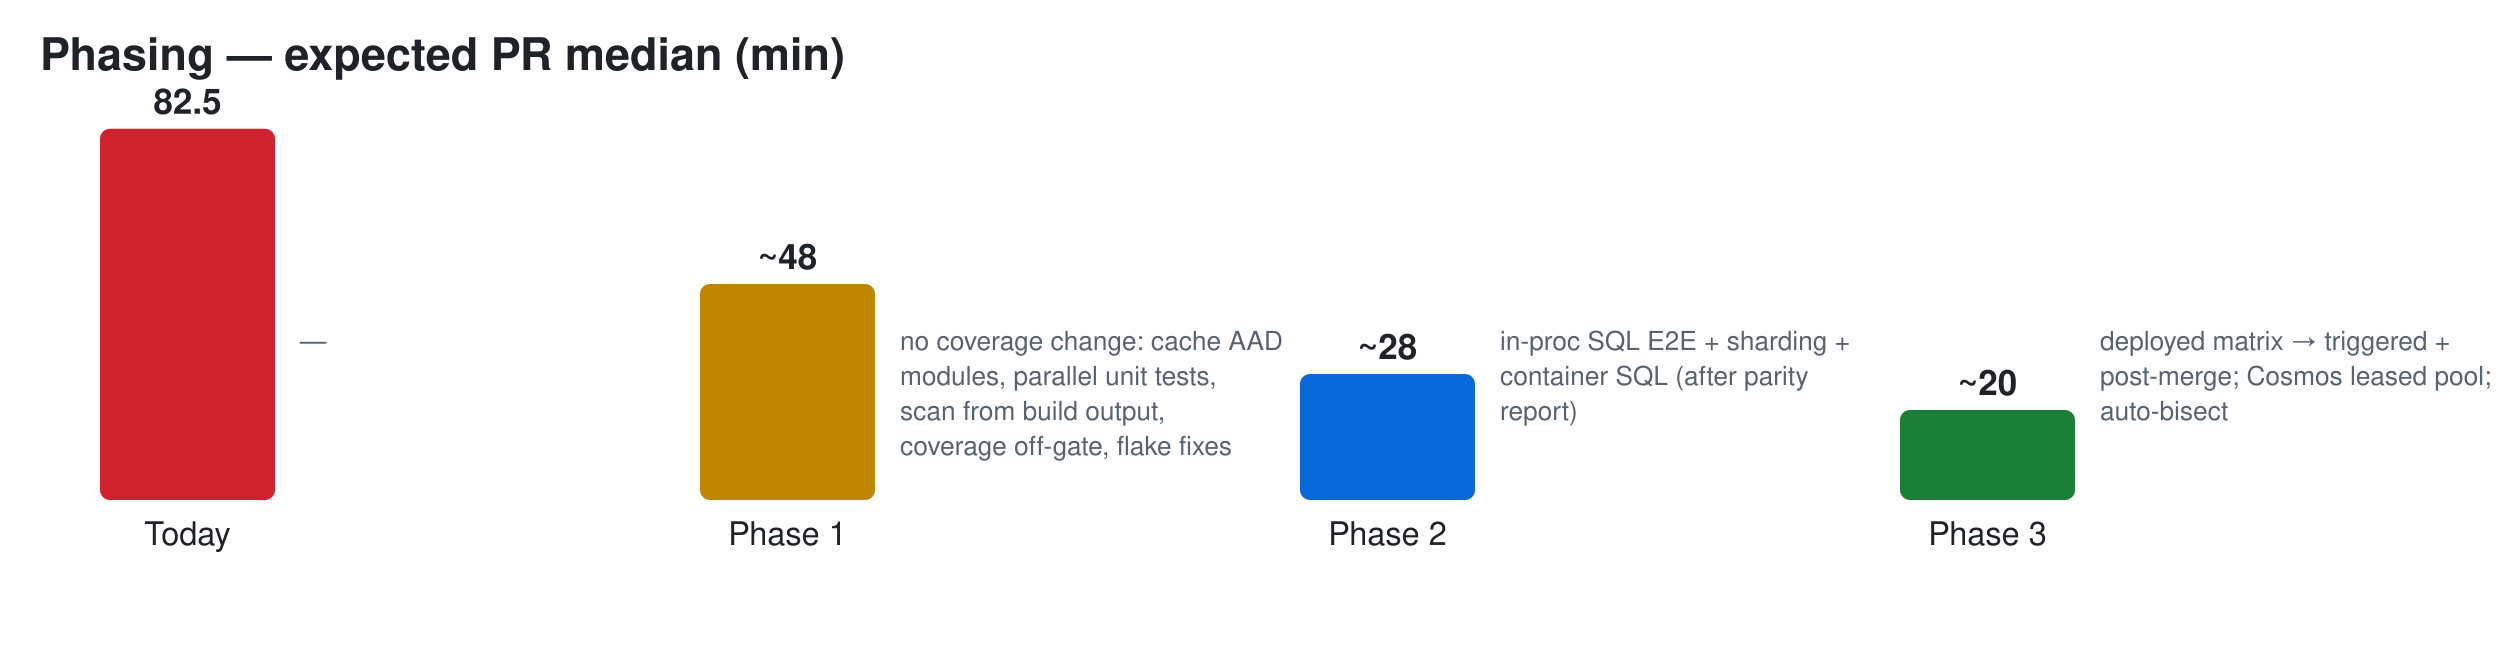
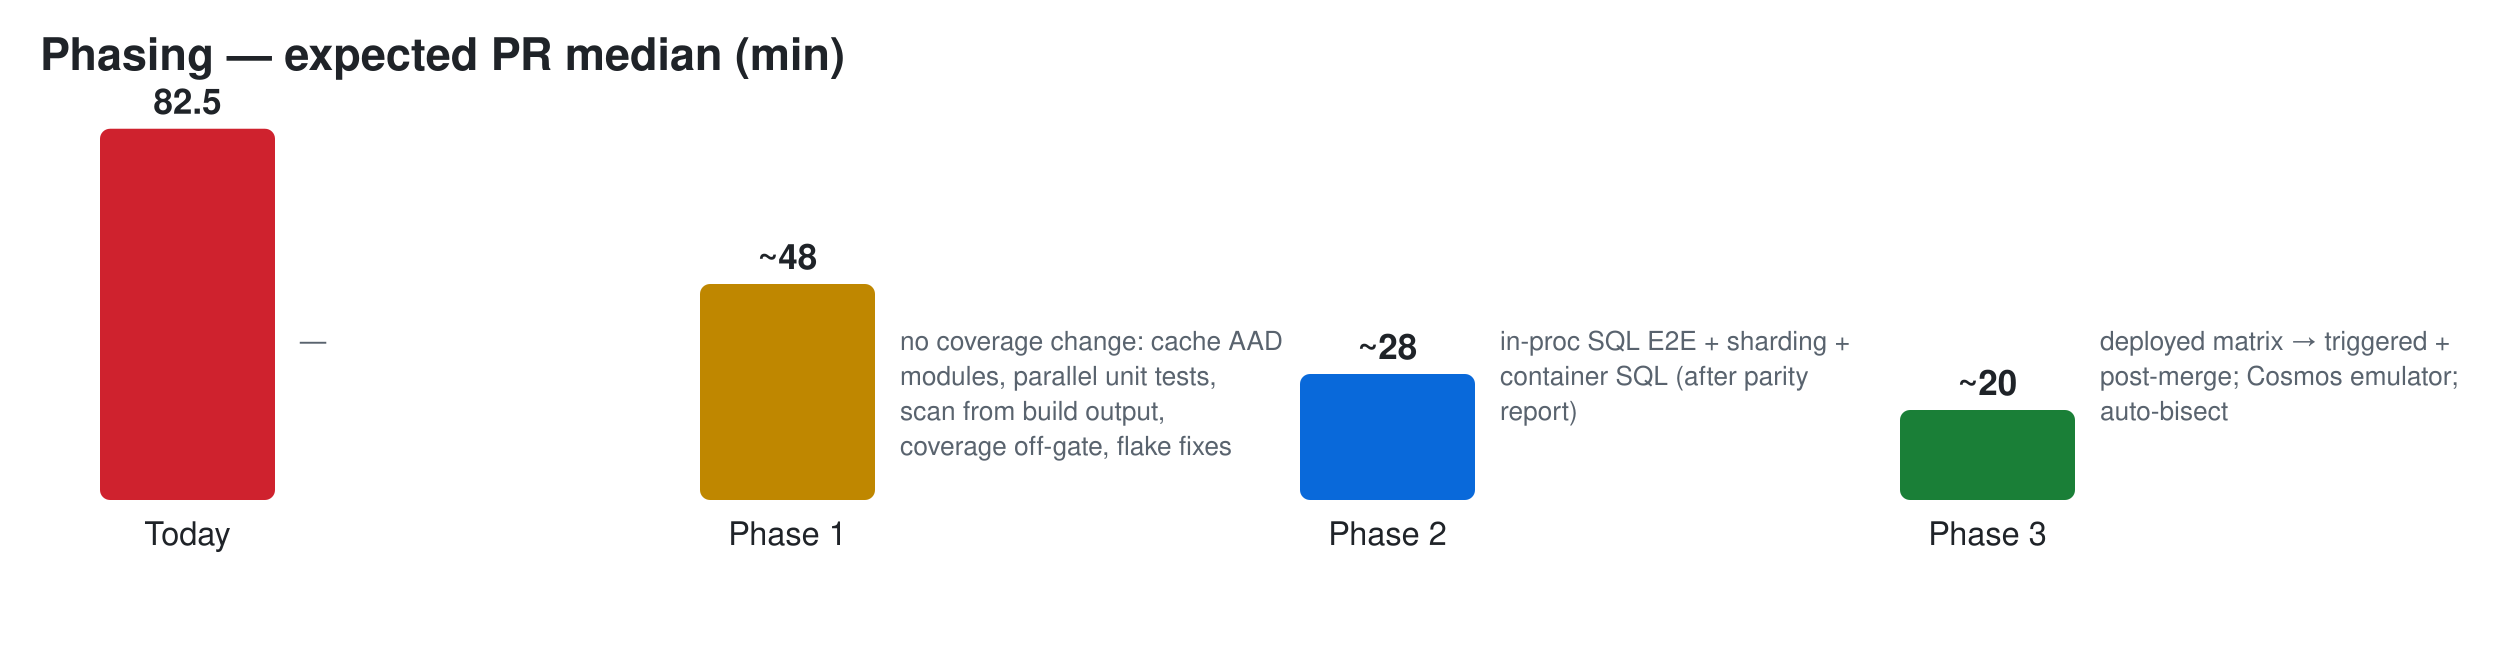
<svg xmlns="http://www.w3.org/2000/svg" width="1000" height="260" font-family="Segoe UI,Helvetica,Arial,sans-serif">
  <rect width="100%" height="100%" fill="#fff" />
  <text x="16" y="28" font-size="18" font-weight="600" fill="#1f2328">Phasing — expected PR median (min)</text>
  <rect x="40" y="51.5" width="70" height="148.5" rx="4" fill="#cf222e" />
  <text x="75" y="45.5" font-size="14" font-weight="600" text-anchor="middle" fill="#1f2328">82.5</text>
  <text x="75" y="218" font-size="13" text-anchor="middle" fill="#1f2328">Today</text>
  <text x="120" y="140" font-size="10.5" fill="#59636e">—</text>
  <rect x="280" y="113.6" width="70" height="86.4" rx="4" fill="#bf8700" />
  <text x="315" y="107.6" font-size="14" font-weight="600" text-anchor="middle" fill="#1f2328">~48</text>
  <text x="315" y="218" font-size="13" text-anchor="middle" fill="#1f2328">Phase 1</text>
  <text x="360" y="140" font-size="10.5" fill="#59636e">no coverage change: cache AAD</text>
  <text x="360" y="154" font-size="10.5" fill="#59636e">modules, parallel unit tests,</text>
  <text x="360" y="168" font-size="10.5" fill="#59636e">scan from build output,</text>
  <text x="360" y="182" font-size="10.5" fill="#59636e">coverage off-gate, flake fixes</text>
  <rect x="520" y="149.6" width="70" height="50.4" rx="4" fill="#0969da" />
  <text x="555" y="143.6" font-size="14" font-weight="600" text-anchor="middle" fill="#1f2328">~28</text>
  <text x="555" y="218" font-size="13" text-anchor="middle" fill="#1f2328">Phase 2</text>
  <text x="600" y="140" font-size="10.5" fill="#59636e">in-proc SQL E2E + sharding +</text>
  <text x="600" y="154" font-size="10.5" fill="#59636e">container SQL (after parity</text>
  <text x="600" y="168" font-size="10.5" fill="#59636e">report)</text>
  <rect x="760" y="164.0" width="70" height="36.0" rx="4" fill="#1a7f37" />
  <text x="795" y="158.0" font-size="14" font-weight="600" text-anchor="middle" fill="#1f2328">~20</text>
  <text x="795" y="218" font-size="13" text-anchor="middle" fill="#1f2328">Phase 3</text>
  <text x="840" y="140" font-size="10.5" fill="#59636e">deployed matrix → triggered +</text>
-   <text x="840" y="154" font-size="10.5" fill="#59636e">post-merge; Cosmos leased pool;</text>
+   <text x="840" y="154" font-size="10.5" fill="#59636e">post-merge; Cosmos emulator;</text>
  <text x="840" y="168" font-size="10.5" fill="#59636e">auto-bisect</text>
</svg>
